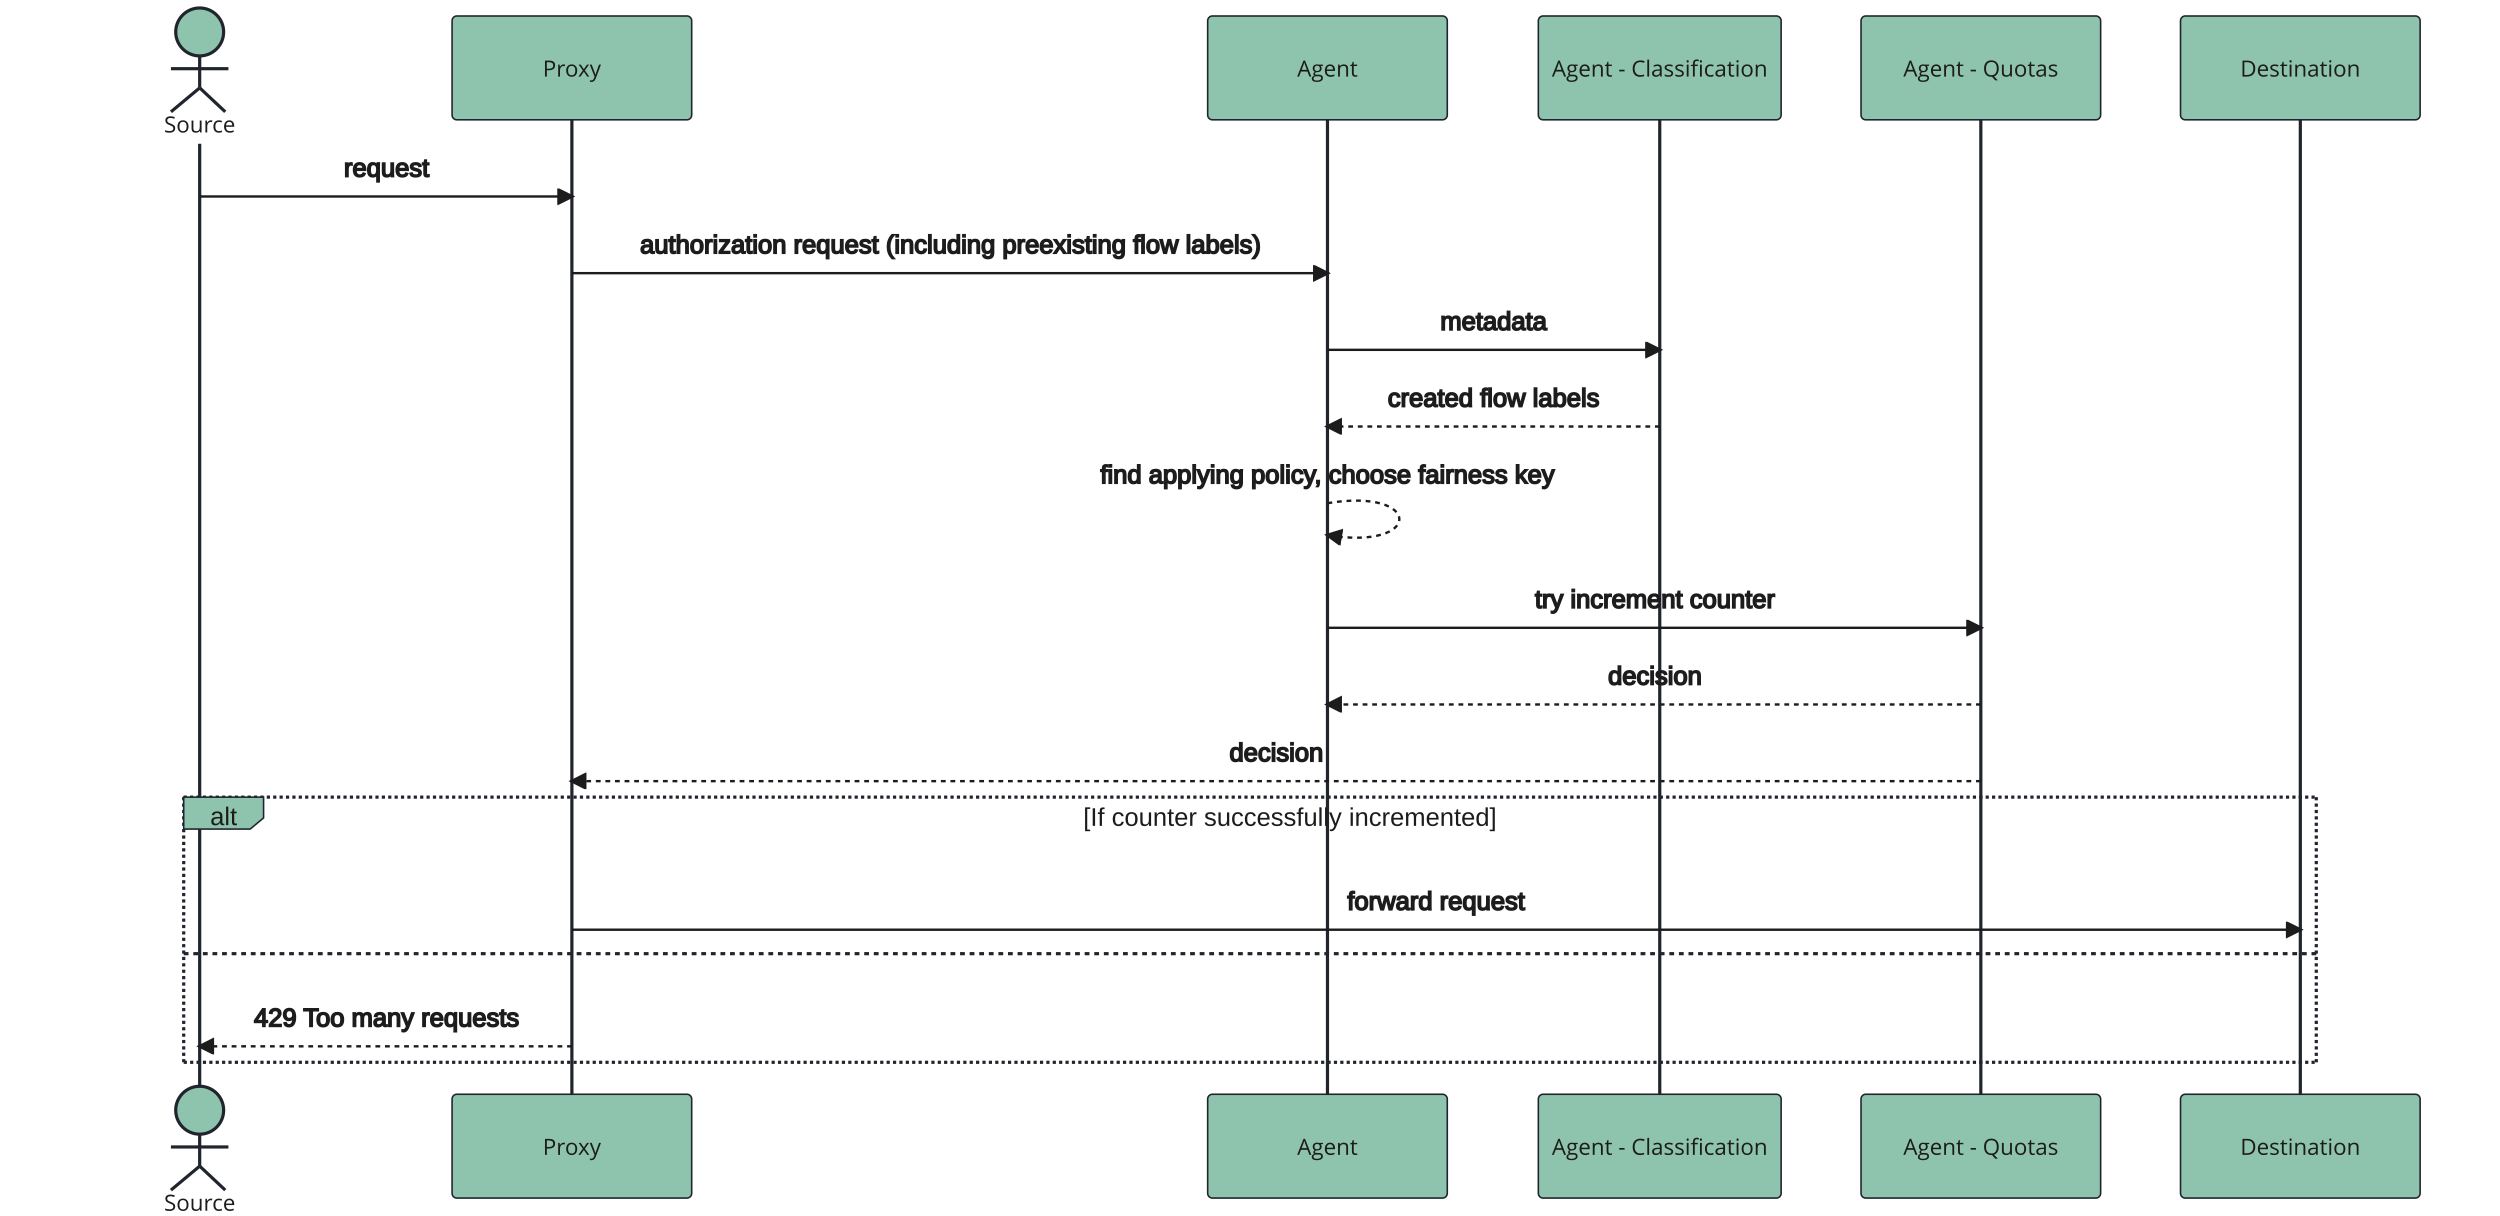
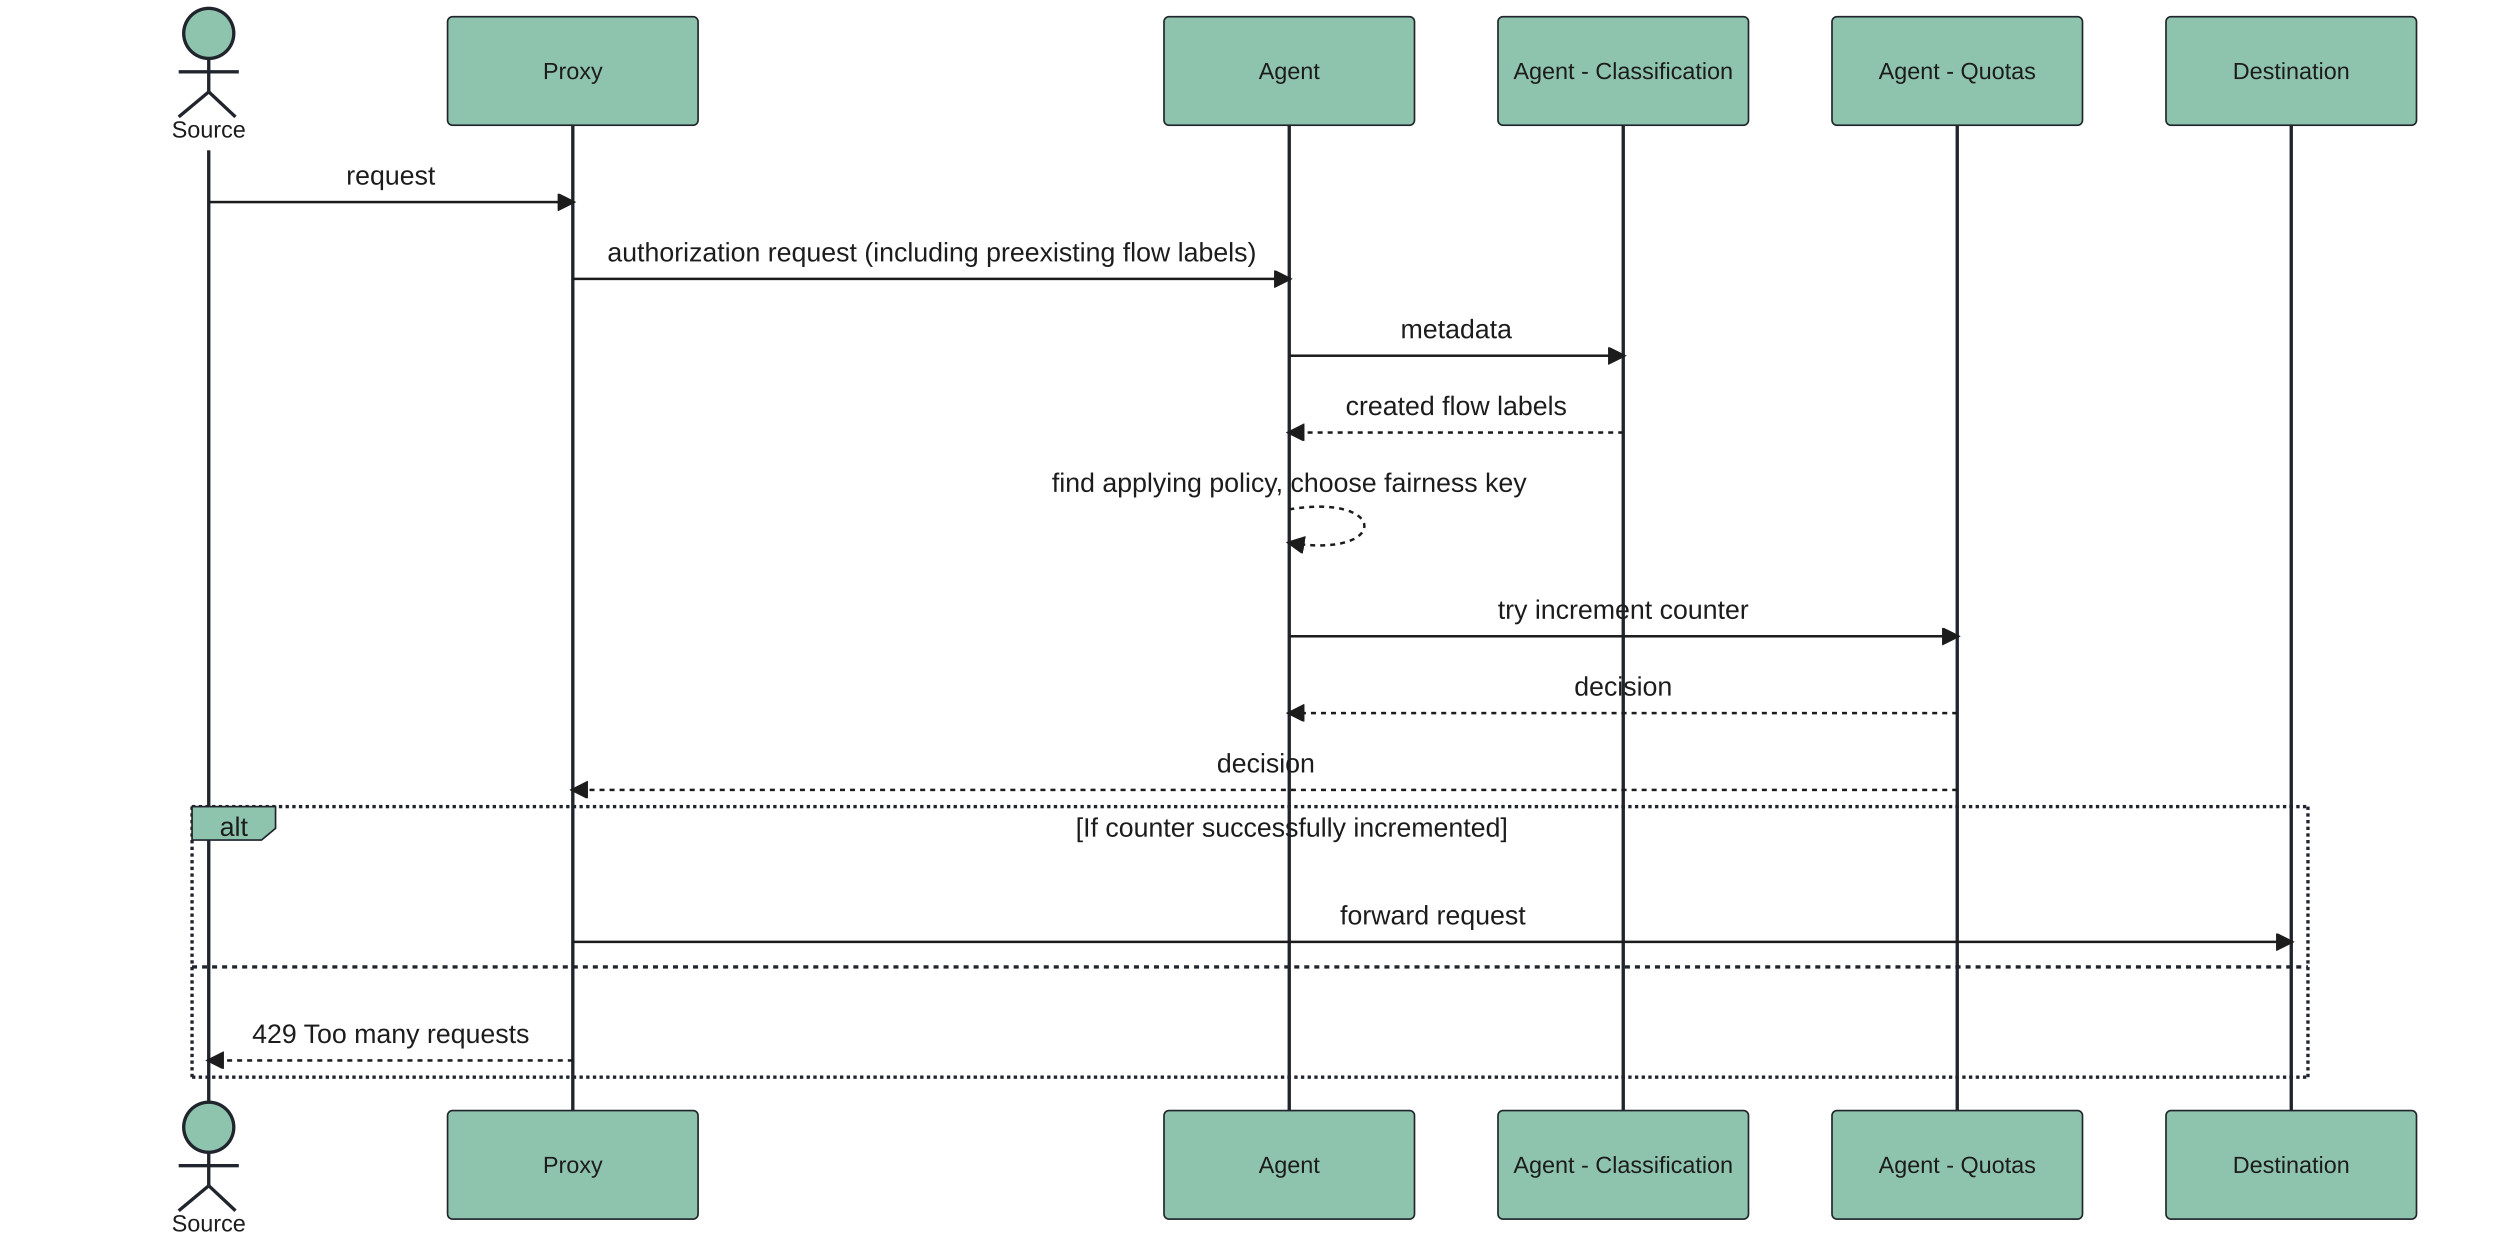
- <svg xmlns="http://www.w3.org/2000/svg" style="max-width:1565px;background-color:transparent" id="mermaid-7" width="100%" height="761" aria-labelledby="chart-title-mermaid-7 chart-desc-mermaid-7" role="img" viewBox="-50 -10 1565 761">
-   <style>#mermaid-7 {font-family:"trebuchet ms",verdana,arial,sans-serif;font-size:16px;fill:#1c1c1c;}#mermaid-7 .error-icon{fill:#c2c6cf50;}#mermaid-7 .error-text{fill:#1c1c1c;stroke:#1c1c1c;}#mermaid-7 .edge-thickness-normal{stroke-width:2px;}#mermaid-7 .edge-thickness-thick{stroke-width:3.5px;}#mermaid-7 .edge-pattern-solid{stroke-dasharray:0;}#mermaid-7 .edge-pattern-dashed{stroke-dasharray:3;}#mermaid-7 .edge-pattern-dotted{stroke-dasharray:2;}#mermaid-7 .marker{fill:#20242C;stroke:#20242C;}#mermaid-7 .marker.cross{stroke:#20242C;}#mermaid-7 svg{font-family:"trebuchet ms",verdana,arial,sans-serif;font-size:16px;}#mermaid-7 .actor{stroke:#20242C;fill:#8EC4AD;}#mermaid-7 text.actor&gt;tspan{fill:#1c1c1c;stroke:none;}#mermaid-7 .actor-line{stroke:grey;}#mermaid-7 .messageLine0{stroke-width:1.5;stroke-dasharray:none;stroke:#1c1c1c;}#mermaid-7 .messageLine1{stroke-width:1.5;stroke-dasharray:2,2;stroke:#1c1c1c;}#mermaid-7 #arrowhead path{fill:#1c1c1c;stroke:#1c1c1c;}#mermaid-7 .sequenceNumber{fill:#dfdbd3;}#mermaid-7 #sequencenumber{fill:#1c1c1c;}#mermaid-7 #crosshead path{fill:#1c1c1c;stroke:#1c1c1c;}#mermaid-7 .messageText{fill:#1c1c1c;stroke:#1c1c1c;}#mermaid-7 .labelBox{stroke:#20242C;fill:#8EC4AD;}#mermaid-7 .labelText,#mermaid-7 .labelText&gt;tspan{fill:#1c1c1c;stroke:none;}#mermaid-7 .loopText,#mermaid-7 .loopText&gt;tspan{fill:#1c1c1c;stroke:none;}#mermaid-7 .loopLine{stroke-width:2px;stroke-dasharray:2,2;stroke:#20242C;fill:#20242C;}#mermaid-7 .note{stroke:hsl(52.683, 60%, 73.922%);fill:#fff5ad;}#mermaid-7 .noteText,#mermaid-7 .noteText&gt;tspan{fill:#333;stroke:none;}#mermaid-7 .activation0{fill:#bcc0cc;stroke:hsl(225, 13.559%, 66.863%);}#mermaid-7 .activation1{fill:#bcc0cc;stroke:hsl(225, 13.559%, 66.863%);}#mermaid-7 .activation2{fill:#bcc0cc;stroke:hsl(225, 13.559%, 66.863%);}#mermaid-7 .actorPopupMenu{position:absolute;}#mermaid-7 .actorPopupMenuPanel{position:absolute;fill:#8EC4AD;box-shadow:0px 8px 16px 0px rgba(0,0,0,0.2);filter:drop-shadow(3px 5px 2px rgb(0 0 0 / 0.4));}#mermaid-7 .actor-man line{stroke:#20242C;fill:#8EC4AD;}#mermaid-7 .actor-man circle,#mermaid-7 line{stroke:#20242C;fill:#8EC4AD;stroke-width:2px;}#mermaid-7 .node rect{fill:#FC9A69;}#mermaid-7 span.edgeLabel{padding:0.1em;}#mermaid-7 :root{--mermaid-font-family:"trebuchet ms",verdana,arial,sans-serif;}</style>
+ <svg xmlns="http://www.w3.org/2000/svg" aria-labelledby="chart-title-mermaid-7 chart-desc-mermaid-7" role="img" viewBox="-50 -10 1497 741" style="max-width: 1497px; background-color: transparent;" width="100%" id="mermaid-7">
+   <style>#mermaid-7 {font-family:"trebuchet ms",verdana,arial,sans-serif;font-size:16px;fill:#1c1c1c;}#mermaid-7 .error-icon{fill:#c2c6cf50;}#mermaid-7 .error-text{fill:#1c1c1c;stroke:#1c1c1c;}#mermaid-7 .edge-thickness-normal{stroke-width:2px;}#mermaid-7 .edge-thickness-thick{stroke-width:3.5px;}#mermaid-7 .edge-pattern-solid{stroke-dasharray:0;}#mermaid-7 .edge-pattern-dashed{stroke-dasharray:3;}#mermaid-7 .edge-pattern-dotted{stroke-dasharray:2;}#mermaid-7 .marker{fill:#20242C;stroke:#20242C;}#mermaid-7 .marker.cross{stroke:#20242C;}#mermaid-7 svg{font-family:"trebuchet ms",verdana,arial,sans-serif;font-size:16px;}#mermaid-7 .actor{stroke:#20242C;fill:#8EC4AD;}#mermaid-7 text.actor&gt;tspan{fill:#1c1c1c;stroke:none;}#mermaid-7 .actor-line{stroke:grey;}#mermaid-7 .messageLine0{stroke-width:1.5;stroke-dasharray:none;stroke:#1c1c1c;}#mermaid-7 .messageLine1{stroke-width:1.5;stroke-dasharray:2,2;stroke:#1c1c1c;}#mermaid-7 #arrowhead path{fill:#1c1c1c;stroke:#1c1c1c;}#mermaid-7 .sequenceNumber{fill:#dfdbd3;}#mermaid-7 #sequencenumber{fill:#1c1c1c;}#mermaid-7 #crosshead path{fill:#1c1c1c;stroke:#1c1c1c;}#mermaid-7 .messageText{fill:#1c1c1c;stroke:none;}#mermaid-7 .labelBox{stroke:#20242C;fill:#8EC4AD;}#mermaid-7 .labelText,#mermaid-7 .labelText&gt;tspan{fill:#1c1c1c;stroke:none;}#mermaid-7 .loopText,#mermaid-7 .loopText&gt;tspan{fill:#1c1c1c;stroke:none;}#mermaid-7 .loopLine{stroke-width:2px;stroke-dasharray:2,2;stroke:#20242C;fill:#20242C;}#mermaid-7 .note{stroke:hsl(52.683, 60%, 73.922%);fill:#fff5ad;}#mermaid-7 .noteText,#mermaid-7 .noteText&gt;tspan{fill:#333;stroke:none;}#mermaid-7 .activation0{fill:#bcc0cc;stroke:hsl(225, 13.559%, 66.863%);}#mermaid-7 .activation1{fill:#bcc0cc;stroke:hsl(225, 13.559%, 66.863%);}#mermaid-7 .activation2{fill:#bcc0cc;stroke:hsl(225, 13.559%, 66.863%);}#mermaid-7 .actorPopupMenu{position:absolute;}#mermaid-7 .actorPopupMenuPanel{position:absolute;fill:#8EC4AD;box-shadow:0px 8px 16px 0px rgba(0,0,0,0.2);filter:drop-shadow(3px 5px 2px rgb(0 0 0 / 0.4));}#mermaid-7 .actor-man line{stroke:#20242C;fill:#8EC4AD;}#mermaid-7 .actor-man circle,#mermaid-7 line{stroke:#20242C;fill:#8EC4AD;stroke-width:2px;}#mermaid-7 .node rect{fill:#FC9A69;}#mermaid-7 span.edgeLabel{padding:0.1em;}#mermaid-7 :root{--mermaid-font-family:"trebuchet ms",verdana,arial,sans-serif;}</style>
+   <g />
  <defs>
-     <symbol id="computer" width="24" height="24">
+     <symbol height="24" width="24" id="computer">
      <path d="M2 2v13h20v-13h-20zm18 11h-16v-9h16v9zm-10.228 6l.466-1h3.524l.467 1h-4.457zm14.228 3h-24l2-6h2.104l-1.33 4h18.45l-1.297-4h2.073l2 6zm-5-10h-14v-7h14v7z" transform="scale(.5)" />
    </symbol>
  </defs>
  <defs>
-     <symbol id="database" fill-rule="evenodd" clip-rule="evenodd">
+     <symbol clip-rule="evenodd" fill-rule="evenodd" id="database">
      <path d="M12.258.001l.256.004.255.005.253.008.251.01.249.012.247.015.246.016.242.019.241.02.239.023.236.024.233.027.231.028.229.031.225.032.223.034.22.036.217.038.214.04.211.041.208.043.205.045.201.046.198.048.194.05.191.051.187.053.183.054.18.056.175.057.172.059.168.06.163.061.16.063.155.064.15.066.074.033.073.033.071.034.07.034.069.035.068.035.067.035.066.035.064.036.064.036.062.036.06.036.06.037.058.037.058.037.055.038.055.038.053.038.052.038.051.039.05.039.048.039.047.039.045.04.044.04.043.04.041.04.04.041.039.041.037.041.036.041.034.041.033.042.032.042.03.042.029.042.027.042.026.043.024.043.023.043.021.043.02.043.018.044.017.043.015.044.013.044.012.044.011.045.009.044.007.045.006.045.004.045.002.045.001.045v17l-.001.045-.002.045-.004.045-.006.045-.007.045-.009.044-.011.045-.012.044-.013.044-.015.044-.017.043-.018.044-.02.043-.021.043-.023.043-.024.043-.026.043-.027.042-.029.042-.03.042-.032.042-.033.042-.034.041-.036.041-.037.041-.039.041-.04.041-.041.04-.043.04-.044.04-.045.04-.047.039-.048.039-.05.039-.051.039-.052.038-.053.038-.055.038-.055.038-.058.037-.058.037-.06.037-.06.036-.062.036-.064.036-.064.036-.066.035-.067.035-.068.035-.069.035-.07.034-.071.034-.073.033-.074.033-.15.066-.155.064-.16.063-.163.061-.168.06-.172.059-.175.057-.18.056-.183.054-.187.053-.191.051-.194.05-.198.048-.201.046-.205.045-.208.043-.211.041-.214.04-.217.038-.22.036-.223.034-.225.032-.229.031-.231.028-.233.027-.236.024-.239.023-.241.02-.242.019-.246.016-.247.015-.249.012-.251.01-.253.008-.255.005-.256.004-.258.001-.258-.001-.256-.004-.255-.005-.253-.008-.251-.01-.249-.012-.247-.015-.245-.016-.243-.019-.241-.02-.238-.023-.236-.024-.234-.027-.231-.028-.228-.031-.226-.032-.223-.034-.22-.036-.217-.038-.214-.04-.211-.041-.208-.043-.204-.045-.201-.046-.198-.048-.195-.05-.19-.051-.187-.053-.184-.054-.179-.056-.176-.057-.172-.059-.167-.06-.164-.061-.159-.063-.155-.064-.151-.066-.074-.033-.072-.033-.072-.034-.07-.034-.069-.035-.068-.035-.067-.035-.066-.035-.064-.036-.063-.036-.062-.036-.061-.036-.06-.037-.058-.037-.057-.037-.056-.038-.055-.038-.053-.038-.052-.038-.051-.039-.049-.039-.049-.039-.046-.039-.046-.04-.044-.04-.043-.04-.041-.04-.04-.041-.039-.041-.037-.041-.036-.041-.034-.041-.033-.042-.032-.042-.03-.042-.029-.042-.027-.042-.026-.043-.024-.043-.023-.043-.021-.043-.02-.043-.018-.044-.017-.043-.015-.044-.013-.044-.012-.044-.011-.045-.009-.044-.007-.045-.006-.045-.004-.045-.002-.045-.001-.045v-17l.001-.045.002-.045.004-.045.006-.045.007-.045.009-.044.011-.045.012-.044.013-.044.015-.044.017-.043.018-.044.02-.043.021-.043.023-.043.024-.043.026-.043.027-.042.029-.042.03-.042.032-.042.033-.042.034-.041.036-.041.037-.041.039-.041.04-.041.041-.04.043-.04.044-.04.046-.04.046-.039.049-.039.049-.039.051-.039.052-.038.053-.038.055-.038.056-.038.057-.037.058-.037.06-.037.061-.036.062-.036.063-.036.064-.036.066-.035.067-.035.068-.035.069-.035.07-.034.072-.034.072-.033.074-.033.151-.066.155-.064.159-.063.164-.061.167-.06.172-.059.176-.057.179-.056.184-.054.187-.053.19-.051.195-.05.198-.048.201-.046.204-.045.208-.043.211-.041.214-.04.217-.038.22-.036.223-.034.226-.032.228-.031.231-.028.234-.027.236-.024.238-.023.241-.02.243-.019.245-.016.247-.015.249-.012.251-.01.253-.008.255-.005.256-.004.258-.001.258.001zm-9.258 20.499v.01l.001.021.003.021.004.022.005.021.006.022.007.022.009.023.01.022.011.023.012.023.013.023.015.023.016.024.017.023.018.024.019.024.021.024.022.025.023.024.024.025.052.049.056.05.061.051.066.051.07.051.075.051.079.052.084.052.088.052.092.052.097.052.102.051.105.052.11.052.114.051.119.051.123.051.127.05.131.05.135.05.139.048.144.049.147.047.152.047.155.047.16.045.163.045.167.043.171.043.176.041.178.041.183.039.187.039.19.037.194.035.197.035.202.033.204.031.209.03.212.029.216.027.219.025.222.024.226.021.23.02.233.018.236.016.24.015.243.012.246.01.249.008.253.005.256.004.259.001.26-.001.257-.004.254-.005.25-.008.247-.011.244-.012.241-.014.237-.016.233-.018.231-.021.226-.021.224-.024.22-.026.216-.027.212-.028.21-.031.205-.031.202-.034.198-.034.194-.036.191-.037.187-.039.183-.04.179-.04.175-.042.172-.043.168-.044.163-.045.16-.046.155-.046.152-.047.148-.048.143-.049.139-.049.136-.05.131-.05.126-.05.123-.051.118-.052.114-.051.11-.052.106-.052.101-.052.096-.052.092-.052.088-.053.083-.051.079-.052.074-.052.07-.051.065-.051.06-.051.056-.05.051-.05.023-.024.023-.025.021-.024.02-.024.019-.024.018-.024.017-.024.015-.023.014-.024.013-.023.012-.023.01-.023.01-.022.008-.022.006-.022.006-.022.004-.022.004-.021.001-.021.001-.021v-4.127l-.077.055-.08.053-.083.054-.085.053-.087.052-.09.052-.093.051-.095.05-.097.05-.1.049-.102.049-.105.048-.106.047-.109.047-.111.046-.114.045-.115.045-.118.044-.12.043-.122.042-.124.042-.126.041-.128.04-.13.04-.132.038-.134.038-.135.037-.138.037-.139.035-.142.035-.143.034-.144.033-.147.032-.148.031-.15.03-.151.03-.153.029-.154.027-.156.027-.158.026-.159.025-.161.024-.162.023-.163.022-.165.021-.166.02-.167.019-.169.018-.169.017-.171.016-.173.015-.173.014-.175.013-.175.012-.177.011-.178.01-.179.008-.179.008-.181.006-.182.005-.182.004-.184.003-.184.002h-.37l-.184-.002-.184-.003-.182-.004-.182-.005-.181-.006-.179-.008-.179-.008-.178-.01-.176-.011-.176-.012-.175-.013-.173-.014-.172-.015-.171-.016-.17-.017-.169-.018-.167-.019-.166-.02-.165-.021-.163-.022-.162-.023-.161-.024-.159-.025-.157-.026-.156-.027-.155-.027-.153-.029-.151-.03-.15-.03-.148-.031-.146-.032-.145-.033-.143-.034-.141-.035-.14-.035-.137-.037-.136-.037-.134-.038-.132-.038-.13-.04-.128-.04-.126-.041-.124-.042-.122-.042-.12-.044-.117-.043-.116-.045-.113-.045-.112-.046-.109-.047-.106-.047-.105-.048-.102-.049-.1-.049-.097-.05-.095-.05-.093-.052-.09-.051-.087-.052-.085-.053-.083-.054-.08-.054-.077-.054v4.127zm0-5.654v.011l.001.021.003.021.004.021.005.022.006.022.007.022.009.022.01.022.011.023.012.023.013.023.015.024.016.023.017.024.018.024.019.024.021.024.022.024.023.025.024.024.052.05.056.05.061.05.066.051.07.051.075.052.079.051.084.052.088.052.092.052.097.052.102.052.105.052.11.051.114.051.119.052.123.05.127.051.131.05.135.049.139.049.144.048.147.048.152.047.155.046.16.045.163.045.167.044.171.042.176.042.178.04.183.04.187.038.19.037.194.036.197.034.202.033.204.032.209.03.212.028.216.027.219.025.222.024.226.022.23.02.233.018.236.016.24.014.243.012.246.01.249.008.253.006.256.003.259.001.26-.001.257-.003.254-.006.25-.008.247-.01.244-.012.241-.015.237-.016.233-.018.231-.02.226-.022.224-.024.22-.025.216-.027.212-.029.21-.03.205-.032.202-.033.198-.035.194-.036.191-.037.187-.039.183-.039.179-.041.175-.042.172-.043.168-.044.163-.045.16-.045.155-.047.152-.047.148-.048.143-.048.139-.05.136-.049.131-.05.126-.051.123-.051.118-.051.114-.052.11-.052.106-.052.101-.052.096-.052.092-.052.088-.052.083-.052.079-.052.074-.051.07-.052.065-.051.06-.05.056-.051.051-.049.023-.025.023-.024.021-.025.02-.024.019-.024.018-.024.017-.024.015-.023.014-.023.013-.024.012-.022.01-.023.01-.023.008-.022.006-.022.006-.022.004-.021.004-.022.001-.021.001-.021v-4.139l-.077.054-.08.054-.083.054-.085.052-.087.053-.09.051-.093.051-.095.051-.097.05-.1.049-.102.049-.105.048-.106.047-.109.047-.111.046-.114.045-.115.044-.118.044-.12.044-.122.042-.124.042-.126.041-.128.04-.13.039-.132.039-.134.038-.135.037-.138.036-.139.036-.142.035-.143.033-.144.033-.147.033-.148.031-.15.03-.151.03-.153.028-.154.028-.156.027-.158.026-.159.025-.161.024-.162.023-.163.022-.165.021-.166.02-.167.019-.169.018-.169.017-.171.016-.173.015-.173.014-.175.013-.175.012-.177.011-.178.009-.179.009-.179.007-.181.007-.182.005-.182.004-.184.003-.184.002h-.37l-.184-.002-.184-.003-.182-.004-.182-.005-.181-.007-.179-.007-.179-.009-.178-.009-.176-.011-.176-.012-.175-.013-.173-.014-.172-.015-.171-.016-.17-.017-.169-.018-.167-.019-.166-.02-.165-.021-.163-.022-.162-.023-.161-.024-.159-.025-.157-.026-.156-.027-.155-.028-.153-.028-.151-.03-.15-.03-.148-.031-.146-.033-.145-.033-.143-.033-.141-.035-.14-.036-.137-.036-.136-.037-.134-.038-.132-.039-.13-.039-.128-.04-.126-.041-.124-.042-.122-.043-.12-.043-.117-.044-.116-.044-.113-.046-.112-.046-.109-.046-.106-.047-.105-.048-.102-.049-.1-.049-.097-.05-.095-.051-.093-.051-.09-.051-.087-.053-.085-.052-.083-.054-.08-.054-.077-.054v4.139zm0-5.666v.011l.001.02.003.022.004.021.005.022.006.021.007.022.009.023.01.022.011.023.012.023.013.023.015.023.016.024.017.024.018.023.019.024.021.025.022.024.023.024.024.025.052.05.056.05.061.05.066.051.07.051.075.052.079.051.084.052.088.052.092.052.097.052.102.052.105.051.11.052.114.051.119.051.123.051.127.05.131.05.135.05.139.049.144.048.147.048.152.047.155.046.16.045.163.045.167.043.171.043.176.042.178.04.183.04.187.038.19.037.194.036.197.034.202.033.204.032.209.03.212.028.216.027.219.025.222.024.226.021.23.02.233.018.236.017.24.014.243.012.246.01.249.008.253.006.256.003.259.001.26-.001.257-.003.254-.006.25-.008.247-.01.244-.013.241-.014.237-.016.233-.018.231-.02.226-.022.224-.024.22-.025.216-.027.212-.029.21-.03.205-.032.202-.033.198-.035.194-.036.191-.037.187-.039.183-.039.179-.041.175-.042.172-.043.168-.044.163-.045.16-.045.155-.047.152-.047.148-.048.143-.049.139-.049.136-.049.131-.051.126-.05.123-.051.118-.052.114-.051.11-.052.106-.052.101-.052.096-.052.092-.052.088-.052.083-.052.079-.052.074-.052.07-.051.065-.051.06-.051.056-.05.051-.049.023-.025.023-.025.021-.024.02-.024.019-.024.018-.024.017-.024.015-.023.014-.024.013-.023.012-.023.01-.022.01-.023.008-.022.006-.022.006-.022.004-.022.004-.021.001-.021.001-.021v-4.153l-.077.054-.08.054-.083.053-.085.053-.087.053-.09.051-.093.051-.095.051-.097.05-.1.049-.102.048-.105.048-.106.048-.109.046-.111.046-.114.046-.115.044-.118.044-.12.043-.122.043-.124.042-.126.041-.128.04-.13.039-.132.039-.134.038-.135.037-.138.036-.139.036-.142.034-.143.034-.144.033-.147.032-.148.032-.15.03-.151.03-.153.028-.154.028-.156.027-.158.026-.159.024-.161.024-.162.023-.163.023-.165.021-.166.02-.167.019-.169.018-.169.017-.171.016-.173.015-.173.014-.175.013-.175.012-.177.01-.178.01-.179.009-.179.007-.181.006-.182.006-.182.004-.184.003-.184.001-.185.001-.185-.001-.184-.001-.184-.003-.182-.004-.182-.006-.181-.006-.179-.007-.179-.009-.178-.01-.176-.01-.176-.012-.175-.013-.173-.014-.172-.015-.171-.016-.17-.017-.169-.018-.167-.019-.166-.02-.165-.021-.163-.023-.162-.023-.161-.024-.159-.024-.157-.026-.156-.027-.155-.028-.153-.028-.151-.03-.15-.03-.148-.032-.146-.032-.145-.033-.143-.034-.141-.034-.14-.036-.137-.036-.136-.037-.134-.038-.132-.039-.13-.039-.128-.041-.126-.041-.124-.041-.122-.043-.12-.043-.117-.044-.116-.044-.113-.046-.112-.046-.109-.046-.106-.048-.105-.048-.102-.048-.1-.05-.097-.049-.095-.051-.093-.051-.09-.052-.087-.052-.085-.053-.083-.053-.08-.054-.077-.054v4.153zm8.74-8.179l-.257.004-.254.005-.25.008-.247.011-.244.012-.241.014-.237.016-.233.018-.231.021-.226.022-.224.023-.22.026-.216.027-.212.028-.21.031-.205.032-.202.033-.198.034-.194.036-.191.038-.187.038-.183.04-.179.041-.175.042-.172.043-.168.043-.163.045-.16.046-.155.046-.152.048-.148.048-.143.048-.139.049-.136.05-.131.05-.126.051-.123.051-.118.051-.114.052-.11.052-.106.052-.101.052-.096.052-.092.052-.088.052-.083.052-.079.052-.074.051-.07.052-.065.051-.06.05-.056.05-.051.05-.023.025-.023.024-.021.024-.02.025-.019.024-.018.024-.017.023-.015.024-.014.023-.013.023-.012.023-.01.023-.01.022-.008.022-.006.023-.006.021-.004.022-.004.021-.001.021-.001.021.001.021.001.021.004.021.004.022.006.021.006.023.008.022.01.022.01.023.012.023.013.023.014.023.015.024.017.023.018.024.019.024.02.025.021.024.023.024.023.025.051.05.056.05.06.05.065.051.07.052.074.051.079.052.083.052.088.052.092.052.096.052.101.052.106.052.11.052.114.052.118.051.123.051.126.051.131.05.136.05.139.049.143.048.148.048.152.048.155.046.16.046.163.045.168.043.172.043.175.042.179.041.183.04.187.038.191.038.194.036.198.034.202.033.205.032.21.031.212.028.216.027.22.026.224.023.226.022.231.021.233.018.237.016.241.014.244.012.247.011.25.008.254.005.257.004.26.001.26-.001.257-.004.254-.005.25-.008.247-.011.244-.012.241-.014.237-.016.233-.018.231-.021.226-.022.224-.023.22-.026.216-.027.212-.028.21-.031.205-.032.202-.033.198-.034.194-.036.191-.038.187-.038.183-.04.179-.041.175-.042.172-.043.168-.043.163-.045.16-.046.155-.046.152-.048.148-.048.143-.048.139-.049.136-.05.131-.05.126-.051.123-.051.118-.051.114-.052.11-.052.106-.052.101-.052.096-.052.092-.052.088-.052.083-.052.079-.052.074-.051.07-.052.065-.051.06-.05.056-.05.051-.05.023-.025.023-.024.021-.024.02-.025.019-.024.018-.024.017-.023.015-.024.014-.023.013-.023.012-.023.01-.023.01-.022.008-.022.006-.023.006-.021.004-.022.004-.021.001-.021.001-.021-.001-.021-.001-.021-.004-.021-.004-.022-.006-.021-.006-.023-.008-.022-.01-.022-.01-.023-.012-.023-.013-.023-.014-.023-.015-.024-.017-.023-.018-.024-.019-.024-.02-.025-.021-.024-.023-.024-.023-.025-.051-.05-.056-.05-.06-.05-.065-.051-.07-.052-.074-.051-.079-.052-.083-.052-.088-.052-.092-.052-.096-.052-.101-.052-.106-.052-.11-.052-.114-.052-.118-.051-.123-.051-.126-.051-.131-.05-.136-.05-.139-.049-.143-.048-.148-.048-.152-.048-.155-.046-.16-.046-.163-.045-.168-.043-.172-.043-.175-.042-.179-.041-.183-.04-.187-.038-.191-.038-.194-.036-.198-.034-.202-.033-.205-.032-.21-.031-.212-.028-.216-.027-.22-.026-.224-.023-.226-.022-.231-.021-.233-.018-.237-.016-.241-.014-.244-.012-.247-.011-.25-.008-.254-.005-.257-.004-.26-.001-.26.001z" transform="scale(.5)" />
    </symbol>
  </defs>
  <defs>
-     <symbol id="clock" width="24" height="24">
+     <symbol height="24" width="24" id="clock">
      <path d="M12 2c5.514 0 10 4.486 10 10s-4.486 10-10 10-10-4.486-10-10 4.486-10 10-10zm0-2c-6.627 0-12 5.373-12 12s5.373 12 12 12 12-5.373 12-12-5.373-12-12-12zm5.848 12.459c.202.038.202.333.001.372-1.907.361-6.045 1.111-6.547 1.111-.719 0-1.301-.582-1.301-1.301 0-.512.77-5.447 1.125-7.445.034-.192.312-.181.343.014l.985 6.238 5.394 1.011z" transform="scale(.5)" />
    </symbol>
  </defs>
-   <line id="actor0" x1="75" x2="75" y1="80" y2="695" stroke="#999" stroke-width=".5" class="200" />
+   <line stroke="#999" stroke-width="0.5px" class="200" y2="675" x2="75" y1="80" x1="75" id="actor0" />
  <g class="actor-man">
-     <line id="actor-man-torso0" x1="75" x2="75" y1="25" y2="45" />
-     <line id="actor-man-arms0" x1="57" x2="93" y1="33" y2="33" />
-     <line x1="57" x2="75" y1="60" y2="45" />
-     <line x1="75" x2="91" y1="45" y2="60" />
-     <circle width="150" height="65" cx="75" cy="10" r="15" />
-     <text style="text-anchor:middle;font-size:14px;font-weight:400;font-family:&quot;Open Sans&quot;,sans-serif" x="75" y="67.5" alignment-baseline="central" class="actor" dominant-baseline="central">
-       <tspan x="75" dy="0">Source</tspan>
+     <line y2="45" x2="75" y1="25" x1="75" id="actor-man-torso0" />
+     <line y2="33" x2="93" y1="33" x1="57" id="actor-man-arms0" />
+     <line y2="45" x2="75" y1="60" x1="57" />
+     <line y2="60" x2="91" y1="45" x1="75" />
+     <circle height="65" width="150" r="15" cy="10" cx="75" />
+     <text style="text-anchor: middle; font-size: 14px; font-weight: 400;" class="actor" alignment-baseline="central" dominant-baseline="central" y="67.5" x="75">
+       <tspan dy="0" x="75">Source</tspan>
    </text>
  </g>
  <g>
-     <line id="actor1" x1="308" x2="308" y1="5" y2="695" stroke="#999" stroke-width=".5" class="200" />
+     <line stroke="#999" stroke-width="0.5px" class="200" y2="675" x2="293" y1="5" x1="293" id="actor1" />
    <g id="root-1">
-       <rect width="150" height="65" x="233" y="0" fill="#eaeaea" stroke="#666" class="actor" rx="3" ry="3" />
-       <text style="text-anchor:middle;font-size:14px;font-weight:400;font-family:&quot;Open Sans&quot;,sans-serif" x="308" y="32.5" alignment-baseline="central" class="actor" dominant-baseline="central">
-         <tspan x="308" dy="0">Proxy</tspan>
+       <rect class="actor" ry="3" rx="3" height="65" width="150" stroke="#666" fill="#eaeaea" y="0" x="218" />
+       <text style="text-anchor: middle; font-size: 14px; font-weight: 400;" class="actor" alignment-baseline="central" dominant-baseline="central" y="32.5" x="293">
+         <tspan dy="0" x="293">Proxy</tspan>
      </text>
    </g>
  </g>
  <g>
-     <line id="actor2" x1="781" x2="781" y1="5" y2="695" stroke="#999" stroke-width=".5" class="200" />
+     <line stroke="#999" stroke-width="0.5px" class="200" y2="675" x2="722" y1="5" x1="722" id="actor2" />
    <g id="root-2">
-       <rect width="150" height="65" x="706" y="0" fill="#eaeaea" stroke="#666" class="actor" rx="3" ry="3" />
-       <text style="text-anchor:middle;font-size:14px;font-weight:400;font-family:&quot;Open Sans&quot;,sans-serif" x="781" y="32.5" alignment-baseline="central" class="actor" dominant-baseline="central">
-         <tspan x="781" dy="0">Agent</tspan>
+       <rect class="actor" ry="3" rx="3" height="65" width="150" stroke="#666" fill="#eaeaea" y="0" x="647" />
+       <text style="text-anchor: middle; font-size: 14px; font-weight: 400;" class="actor" alignment-baseline="central" dominant-baseline="central" y="32.5" x="722">
+         <tspan dy="0" x="722">Agent</tspan>
      </text>
    </g>
  </g>
  <g>
-     <line id="actor3" x1="989" x2="989" y1="5" y2="695" stroke="#999" stroke-width=".5" class="200" />
+     <line stroke="#999" stroke-width="0.5px" class="200" y2="675" x2="922" y1="5" x1="922" id="actor3" />
    <g id="root-3">
-       <rect width="152" height="65" x="913" y="0" fill="#eaeaea" stroke="#666" class="actor" rx="3" ry="3" />
-       <text style="text-anchor:middle;font-size:14px;font-weight:400;font-family:&quot;Open Sans&quot;,sans-serif" x="989" y="32.5" alignment-baseline="central" class="actor" dominant-baseline="central">
-         <tspan x="989" dy="0">Agent - Classification</tspan>
+       <rect class="actor" ry="3" rx="3" height="65" width="150" stroke="#666" fill="#eaeaea" y="0" x="847" />
+       <text style="text-anchor: middle; font-size: 14px; font-weight: 400;" class="actor" alignment-baseline="central" dominant-baseline="central" y="32.5" x="922">
+         <tspan dy="0" x="922">Agent - Classification</tspan>
      </text>
    </g>
  </g>
  <g>
-     <line id="actor4" x1="1190" x2="1190" y1="5" y2="695" stroke="#999" stroke-width=".5" class="200" />
+     <line stroke="#999" stroke-width="0.5px" class="200" y2="675" x2="1122" y1="5" x1="1122" id="actor4" />
    <g id="root-4">
-       <rect width="150" height="65" x="1115" y="0" fill="#eaeaea" stroke="#666" class="actor" rx="3" ry="3" />
-       <text style="text-anchor:middle;font-size:14px;font-weight:400;font-family:&quot;Open Sans&quot;,sans-serif" x="1190" y="32.5" alignment-baseline="central" class="actor" dominant-baseline="central">
-         <tspan x="1190" dy="0">Agent - Quotas</tspan>
+       <rect class="actor" ry="3" rx="3" height="65" width="150" stroke="#666" fill="#eaeaea" y="0" x="1047" />
+       <text style="text-anchor: middle; font-size: 14px; font-weight: 400;" class="actor" alignment-baseline="central" dominant-baseline="central" y="32.5" x="1122">
+         <tspan dy="0" x="1122">Agent - Quotas</tspan>
      </text>
    </g>
  </g>
  <g>
-     <line id="actor5" x1="1390" x2="1390" y1="5" y2="695" stroke="#999" stroke-width=".5" class="200" />
+     <line stroke="#999" stroke-width="0.5px" class="200" y2="675" x2="1322" y1="5" x1="1322" id="actor5" />
    <g id="root-5">
-       <rect width="150" height="65" x="1315" y="0" fill="#eaeaea" stroke="#666" class="actor" rx="3" ry="3" />
-       <text style="text-anchor:middle;font-size:14px;font-weight:400;font-family:&quot;Open Sans&quot;,sans-serif" x="1390" y="32.5" alignment-baseline="central" class="actor" dominant-baseline="central">
-         <tspan x="1390" dy="0">Destination</tspan>
+       <rect class="actor" ry="3" rx="3" height="65" width="150" stroke="#666" fill="#eaeaea" y="0" x="1247" />
+       <text style="text-anchor: middle; font-size: 14px; font-weight: 400;" class="actor" alignment-baseline="central" dominant-baseline="central" y="32.5" x="1322">
+         <tspan dy="0" x="1322">Destination</tspan>
      </text>
    </g>
  </g>
  <defs>
-     <marker id="arrowhead" markerHeight="12" markerUnits="userSpaceOnUse" markerWidth="12" orient="auto" refX="9" refY="5">
+     <marker orient="auto" markerHeight="12" markerWidth="12" markerUnits="userSpaceOnUse" refY="5" refX="9" id="arrowhead">
      <path d="M 0 0 L 10 5 L 0 10 z" />
    </marker>
  </defs>
  <defs>
-     <marker id="crosshead" markerHeight="8" markerWidth="15" orient="auto" refX="16" refY="4">
-       <path style="stroke-dasharray:0,0" fill="#000" stroke="#000" stroke-width="1" d="M 9,2 V 6 L16,4 Z" />
-       <path style="stroke-dasharray:0,0" fill="none" stroke="#000" stroke-width="1" d="M 0,1 L 6,7 M 6,1 L 0,7" />
+     <marker refY="4" refX="16" orient="auto" markerHeight="8" markerWidth="15" id="crosshead">
+       <path style="stroke-dasharray: 0, 0;" d="M 9,2 V 6 L16,4 Z" stroke-width="1px" stroke="#000000" fill="black" />
+       <path style="stroke-dasharray: 0, 0;" d="M 0,1 L 6,7 M 6,1 L 0,7" stroke-width="1px" stroke="#000000" fill="none" />
    </marker>
  </defs>
  <defs>
-     <marker id="filled-head" markerHeight="28" markerWidth="20" orient="auto" refX="18" refY="7">
+     <marker orient="auto" markerHeight="28" markerWidth="20" refY="7" refX="18" id="filled-head">
      <path d="M 18,7 L9,13 L14,7 L9,1 Z" />
    </marker>
  </defs>
  <defs>
-     <marker id="sequencenumber" markerHeight="40" markerWidth="60" orient="auto" refX="15" refY="15">
-       <circle cx="15" cy="15" r="6" />
+     <marker orient="auto" markerHeight="40" markerWidth="60" refY="15" refX="15" id="sequencenumber">
+       <circle r="6" cy="15" cx="15" />
    </marker>
  </defs>
  <g>
-     <line x1="65" x2="1400" y1="489" y2="489" class="loopLine" />
-     <line x1="1400" x2="1400" y1="489" y2="655" class="loopLine" />
-     <line x1="65" x2="1400" y1="655" y2="655" class="loopLine" />
-     <line x1="65" x2="65" y1="489" y2="655" class="loopLine" />
-     <line style="stroke-dasharray:3,3" x1="65" x2="1400" y1="587" y2="587" class="loopLine" />
-     <polygon points="65 489 115 489 115 502 106.6 509 65 509" class="labelBox" />
-     <text style="font-family:&quot;trebuchet ms&quot;,verdana,arial,sans-serif;font-size:16px;font-weight:400" x="90" y="502" alignment-baseline="middle" class="labelText" dominant-baseline="middle" text-anchor="middle">alt</text>
-     <text style="font-family:&quot;trebuchet ms&quot;,verdana,arial,sans-serif;font-size:16px;font-weight:400" x="757.5" y="507" class="loopText" text-anchor="middle">
-       <tspan x="757.5">[If counter successfully incremented]</tspan>
+     <line class="loopLine" y2="473" x2="1332" y1="473" x1="65" />
+     <line class="loopLine" y2="635" x2="1332" y1="473" x1="1332" />
+     <line class="loopLine" y2="635" x2="1332" y1="635" x1="65" />
+     <line class="loopLine" y2="635" x2="65" y1="473" x1="65" />
+     <line style="stroke-dasharray: 3, 3;" class="loopLine" y2="569" x2="1332" y1="569" x1="65" />
+     <polygon class="labelBox" points="65,473 115,473 115,486 106.6,493 65,493" />
+     <text style="font-size: 16px; font-weight: 400;" class="labelText" alignment-baseline="middle" dominant-baseline="middle" text-anchor="middle" y="486" x="90">alt</text>
+     <text style="font-size: 16px; font-weight: 400;" class="loopText" text-anchor="middle" y="491" x="723.5">
+       <tspan x="723.5">[If counter successfully incremented]</tspan>
    </text>
  </g>
-   <text style="font-family:&quot;trebuchet ms&quot;,verdana,arial,sans-serif;font-size:16px;font-weight:400" x="192" y="80" alignment-baseline="middle" class="messageText" dominant-baseline="middle" dy="1em" text-anchor="middle">request</text>
-   <line style="fill:none" x1="75" x2="308" y1="113" y2="113" stroke="none" stroke-width="2" marker-end="url(#arrowhead)" class="messageLine0" />
-   <text style="font-family:&quot;trebuchet ms&quot;,verdana,arial,sans-serif;font-size:16px;font-weight:400" x="545" y="128" alignment-baseline="middle" class="messageText" dominant-baseline="middle" dy="1em" text-anchor="middle">authorization request (including preexisting flow labels)</text>
-   <line style="fill:none" x1="308" x2="781" y1="161" y2="161" stroke="none" stroke-width="2" marker-end="url(#arrowhead)" class="messageLine0" />
-   <text style="font-family:&quot;trebuchet ms&quot;,verdana,arial,sans-serif;font-size:16px;font-weight:400" x="885" y="176" alignment-baseline="middle" class="messageText" dominant-baseline="middle" dy="1em" text-anchor="middle">metadata</text>
-   <line style="fill:none" x1="781" x2="989" y1="209" y2="209" stroke="none" stroke-width="2" marker-end="url(#arrowhead)" class="messageLine0" />
-   <text style="font-family:&quot;trebuchet ms&quot;,verdana,arial,sans-serif;font-size:16px;font-weight:400" x="885" y="224" alignment-baseline="middle" class="messageText" dominant-baseline="middle" dy="1em" text-anchor="middle">created flow labels</text>
-   <line style="stroke-dasharray:3,3;fill:none" x1="989" x2="781" y1="257" y2="257" stroke="none" stroke-width="2" marker-end="url(#arrowhead)" class="messageLine1" />
-   <text style="font-family:&quot;trebuchet ms&quot;,verdana,arial,sans-serif;font-size:16px;font-weight:400" x="781" y="272" alignment-baseline="middle" class="messageText" dominant-baseline="middle" dy="1em" text-anchor="middle">find applying policy, choose fairness key</text>
-   <path style="stroke-dasharray:3,3;fill:none" stroke="none" stroke-width="2" marker-end="url(#arrowhead)" d="M 781,305 C 841,295 841,335 781,325" class="messageLine1" />
-   <text style="font-family:&quot;trebuchet ms&quot;,verdana,arial,sans-serif;font-size:16px;font-weight:400" x="986" y="350" alignment-baseline="middle" class="messageText" dominant-baseline="middle" dy="1em" text-anchor="middle">try increment counter</text>
-   <line style="fill:none" x1="781" x2="1190" y1="383" y2="383" stroke="none" stroke-width="2" marker-end="url(#arrowhead)" class="messageLine0" />
-   <text style="font-family:&quot;trebuchet ms&quot;,verdana,arial,sans-serif;font-size:16px;font-weight:400" x="986" y="398" alignment-baseline="middle" class="messageText" dominant-baseline="middle" dy="1em" text-anchor="middle">decision</text>
-   <line style="stroke-dasharray:3,3;fill:none" x1="1190" x2="781" y1="431" y2="431" stroke="none" stroke-width="2" marker-end="url(#arrowhead)" class="messageLine1" />
-   <text style="font-family:&quot;trebuchet ms&quot;,verdana,arial,sans-serif;font-size:16px;font-weight:400" x="749" y="446" alignment-baseline="middle" class="messageText" dominant-baseline="middle" dy="1em" text-anchor="middle">decision</text>
-   <line style="stroke-dasharray:3,3;fill:none" x1="1190" x2="308" y1="479" y2="479" stroke="none" stroke-width="2" marker-end="url(#arrowhead)" class="messageLine1" />
-   <text style="font-family:&quot;trebuchet ms&quot;,verdana,arial,sans-serif;font-size:16px;font-weight:400" x="849" y="539" alignment-baseline="middle" class="messageText" dominant-baseline="middle" dy="1em" text-anchor="middle">forward request</text>
-   <line style="fill:none" x1="308" x2="1390" y1="572" y2="572" stroke="none" stroke-width="2" marker-end="url(#arrowhead)" class="messageLine0" />
-   <text style="font-family:&quot;trebuchet ms&quot;,verdana,arial,sans-serif;font-size:16px;font-weight:400" x="192" y="612" alignment-baseline="middle" class="messageText" dominant-baseline="middle" dy="1em" text-anchor="middle">429 Too many requests</text>
-   <line style="stroke-dasharray:3,3;fill:none" x1="308" x2="75" y1="645" y2="645" stroke="none" stroke-width="2" marker-end="url(#arrowhead)" class="messageLine1" />
+   <text style="font-size: 16px; font-weight: 400;" dy="1em" class="messageText" alignment-baseline="middle" dominant-baseline="middle" text-anchor="middle" y="80" x="184">request</text>
+   <line style="fill: none;" marker-end="url(#arrowhead)" stroke="none" stroke-width="2" class="messageLine0" y2="111" x2="293" y1="111" x1="75" />
+   <text style="font-size: 16px; font-weight: 400;" dy="1em" class="messageText" alignment-baseline="middle" dominant-baseline="middle" text-anchor="middle" y="126" x="508">authorization request (including preexisting flow labels)</text>
+   <line style="fill: none;" marker-end="url(#arrowhead)" stroke="none" stroke-width="2" class="messageLine0" y2="157" x2="722" y1="157" x1="293" />
+   <text style="font-size: 16px; font-weight: 400;" dy="1em" class="messageText" alignment-baseline="middle" dominant-baseline="middle" text-anchor="middle" y="172" x="822">metadata</text>
+   <line style="fill: none;" marker-end="url(#arrowhead)" stroke="none" stroke-width="2" class="messageLine0" y2="203" x2="922" y1="203" x1="722" />
+   <text style="font-size: 16px; font-weight: 400;" dy="1em" class="messageText" alignment-baseline="middle" dominant-baseline="middle" text-anchor="middle" y="218" x="822">created flow labels</text>
+   <line style="stroke-dasharray: 3, 3; fill: none;" marker-end="url(#arrowhead)" stroke="none" stroke-width="2" class="messageLine1" y2="249" x2="722" y1="249" x1="922" />
+   <text style="font-size: 16px; font-weight: 400;" dy="1em" class="messageText" alignment-baseline="middle" dominant-baseline="middle" text-anchor="middle" y="264" x="722">find applying policy, choose fairness key</text>
+   <path style="stroke-dasharray: 3, 3; fill: none;" marker-end="url(#arrowhead)" stroke="none" stroke-width="2" class="messageLine1" d="M 722,295 C 782,285 782,325 722,315" />
+   <text style="font-size: 16px; font-weight: 400;" dy="1em" class="messageText" alignment-baseline="middle" dominant-baseline="middle" text-anchor="middle" y="340" x="922">try increment counter</text>
+   <line style="fill: none;" marker-end="url(#arrowhead)" stroke="none" stroke-width="2" class="messageLine0" y2="371" x2="1122" y1="371" x1="722" />
+   <text style="font-size: 16px; font-weight: 400;" dy="1em" class="messageText" alignment-baseline="middle" dominant-baseline="middle" text-anchor="middle" y="386" x="922">decision</text>
+   <line style="stroke-dasharray: 3, 3; fill: none;" marker-end="url(#arrowhead)" stroke="none" stroke-width="2" class="messageLine1" y2="417" x2="722" y1="417" x1="1122" />
+   <text style="font-size: 16px; font-weight: 400;" dy="1em" class="messageText" alignment-baseline="middle" dominant-baseline="middle" text-anchor="middle" y="432" x="708">decision</text>
+   <line style="stroke-dasharray: 3, 3; fill: none;" marker-end="url(#arrowhead)" stroke="none" stroke-width="2" class="messageLine1" y2="463" x2="293" y1="463" x1="1122" />
+   <text style="font-size: 16px; font-weight: 400;" dy="1em" class="messageText" alignment-baseline="middle" dominant-baseline="middle" text-anchor="middle" y="523" x="808">forward request</text>
+   <line style="fill: none;" marker-end="url(#arrowhead)" stroke="none" stroke-width="2" class="messageLine0" y2="554" x2="1322" y1="554" x1="293" />
+   <text style="font-size: 16px; font-weight: 400;" dy="1em" class="messageText" alignment-baseline="middle" dominant-baseline="middle" text-anchor="middle" y="594" x="184">429 Too many requests</text>
+   <line style="stroke-dasharray: 3, 3; fill: none;" marker-end="url(#arrowhead)" stroke="none" stroke-width="2" class="messageLine1" y2="625" x2="75" y1="625" x1="293" />
  <g class="actor-man">
-     <line id="actor-man-torso5" x1="75" x2="75" y1="700" y2="720" />
-     <line id="actor-man-arms5" x1="57" x2="93" y1="708" y2="708" />
-     <line x1="57" x2="75" y1="735" y2="720" />
-     <line x1="75" x2="91" y1="720" y2="735" />
-     <circle width="150" height="65" cx="75" cy="685" r="15" />
-     <text style="text-anchor:middle;font-size:14px;font-weight:400;font-family:&quot;Open Sans&quot;,sans-serif" x="75" y="742.5" alignment-baseline="central" class="actor" dominant-baseline="central">
-       <tspan x="75" dy="0">Source</tspan>
+     <line y2="700" x2="75" y1="680" x1="75" id="actor-man-torso5" />
+     <line y2="688" x2="93" y1="688" x1="57" id="actor-man-arms5" />
+     <line y2="700" x2="75" y1="715" x1="57" />
+     <line y2="715" x2="91" y1="700" x1="75" />
+     <circle height="65" width="150" r="15" cy="665" cx="75" />
+     <text style="text-anchor: middle; font-size: 14px; font-weight: 400;" class="actor" alignment-baseline="central" dominant-baseline="central" y="722.5" x="75">
+       <tspan dy="0" x="75">Source</tspan>
    </text>
  </g>
  <g>
-     <rect width="150" height="65" x="233" y="675" fill="#eaeaea" stroke="#666" class="actor" rx="3" ry="3" />
-     <text style="text-anchor:middle;font-size:14px;font-weight:400;font-family:&quot;Open Sans&quot;,sans-serif" x="308" y="707.5" alignment-baseline="central" class="actor" dominant-baseline="central">
-       <tspan x="308" dy="0">Proxy</tspan>
+     <rect class="actor" ry="3" rx="3" height="65" width="150" stroke="#666" fill="#eaeaea" y="655" x="218" />
+     <text style="text-anchor: middle; font-size: 14px; font-weight: 400;" class="actor" alignment-baseline="central" dominant-baseline="central" y="687.5" x="293">
+       <tspan dy="0" x="293">Proxy</tspan>
    </text>
  </g>
  <g>
-     <rect width="150" height="65" x="706" y="675" fill="#eaeaea" stroke="#666" class="actor" rx="3" ry="3" />
-     <text style="text-anchor:middle;font-size:14px;font-weight:400;font-family:&quot;Open Sans&quot;,sans-serif" x="781" y="707.5" alignment-baseline="central" class="actor" dominant-baseline="central">
-       <tspan x="781" dy="0">Agent</tspan>
+     <rect class="actor" ry="3" rx="3" height="65" width="150" stroke="#666" fill="#eaeaea" y="655" x="647" />
+     <text style="text-anchor: middle; font-size: 14px; font-weight: 400;" class="actor" alignment-baseline="central" dominant-baseline="central" y="687.5" x="722">
+       <tspan dy="0" x="722">Agent</tspan>
    </text>
  </g>
  <g>
-     <rect width="152" height="65" x="913" y="675" fill="#eaeaea" stroke="#666" class="actor" rx="3" ry="3" />
-     <text style="text-anchor:middle;font-size:14px;font-weight:400;font-family:&quot;Open Sans&quot;,sans-serif" x="989" y="707.5" alignment-baseline="central" class="actor" dominant-baseline="central">
-       <tspan x="989" dy="0">Agent - Classification</tspan>
+     <rect class="actor" ry="3" rx="3" height="65" width="150" stroke="#666" fill="#eaeaea" y="655" x="847" />
+     <text style="text-anchor: middle; font-size: 14px; font-weight: 400;" class="actor" alignment-baseline="central" dominant-baseline="central" y="687.5" x="922">
+       <tspan dy="0" x="922">Agent - Classification</tspan>
    </text>
  </g>
  <g>
-     <rect width="150" height="65" x="1115" y="675" fill="#eaeaea" stroke="#666" class="actor" rx="3" ry="3" />
-     <text style="text-anchor:middle;font-size:14px;font-weight:400;font-family:&quot;Open Sans&quot;,sans-serif" x="1190" y="707.5" alignment-baseline="central" class="actor" dominant-baseline="central">
-       <tspan x="1190" dy="0">Agent - Quotas</tspan>
+     <rect class="actor" ry="3" rx="3" height="65" width="150" stroke="#666" fill="#eaeaea" y="655" x="1047" />
+     <text style="text-anchor: middle; font-size: 14px; font-weight: 400;" class="actor" alignment-baseline="central" dominant-baseline="central" y="687.5" x="1122">
+       <tspan dy="0" x="1122">Agent - Quotas</tspan>
    </text>
  </g>
  <g>
-     <rect width="150" height="65" x="1315" y="675" fill="#eaeaea" stroke="#666" class="actor" rx="3" ry="3" />
-     <text style="text-anchor:middle;font-size:14px;font-weight:400;font-family:&quot;Open Sans&quot;,sans-serif" x="1390" y="707.5" alignment-baseline="central" class="actor" dominant-baseline="central">
-       <tspan x="1390" dy="0">Destination</tspan>
+     <rect class="actor" ry="3" rx="3" height="65" width="150" stroke="#666" fill="#eaeaea" y="655" x="1247" />
+     <text style="text-anchor: middle; font-size: 14px; font-weight: 400;" class="actor" alignment-baseline="central" dominant-baseline="central" y="687.5" x="1322">
+       <tspan dy="0" x="1322">Destination</tspan>
    </text>
  </g>
+   <style>#container &gt; svg {
+   max-width: 100% !important;
+   text-align: center;
+ }
+ </style>
</svg>
